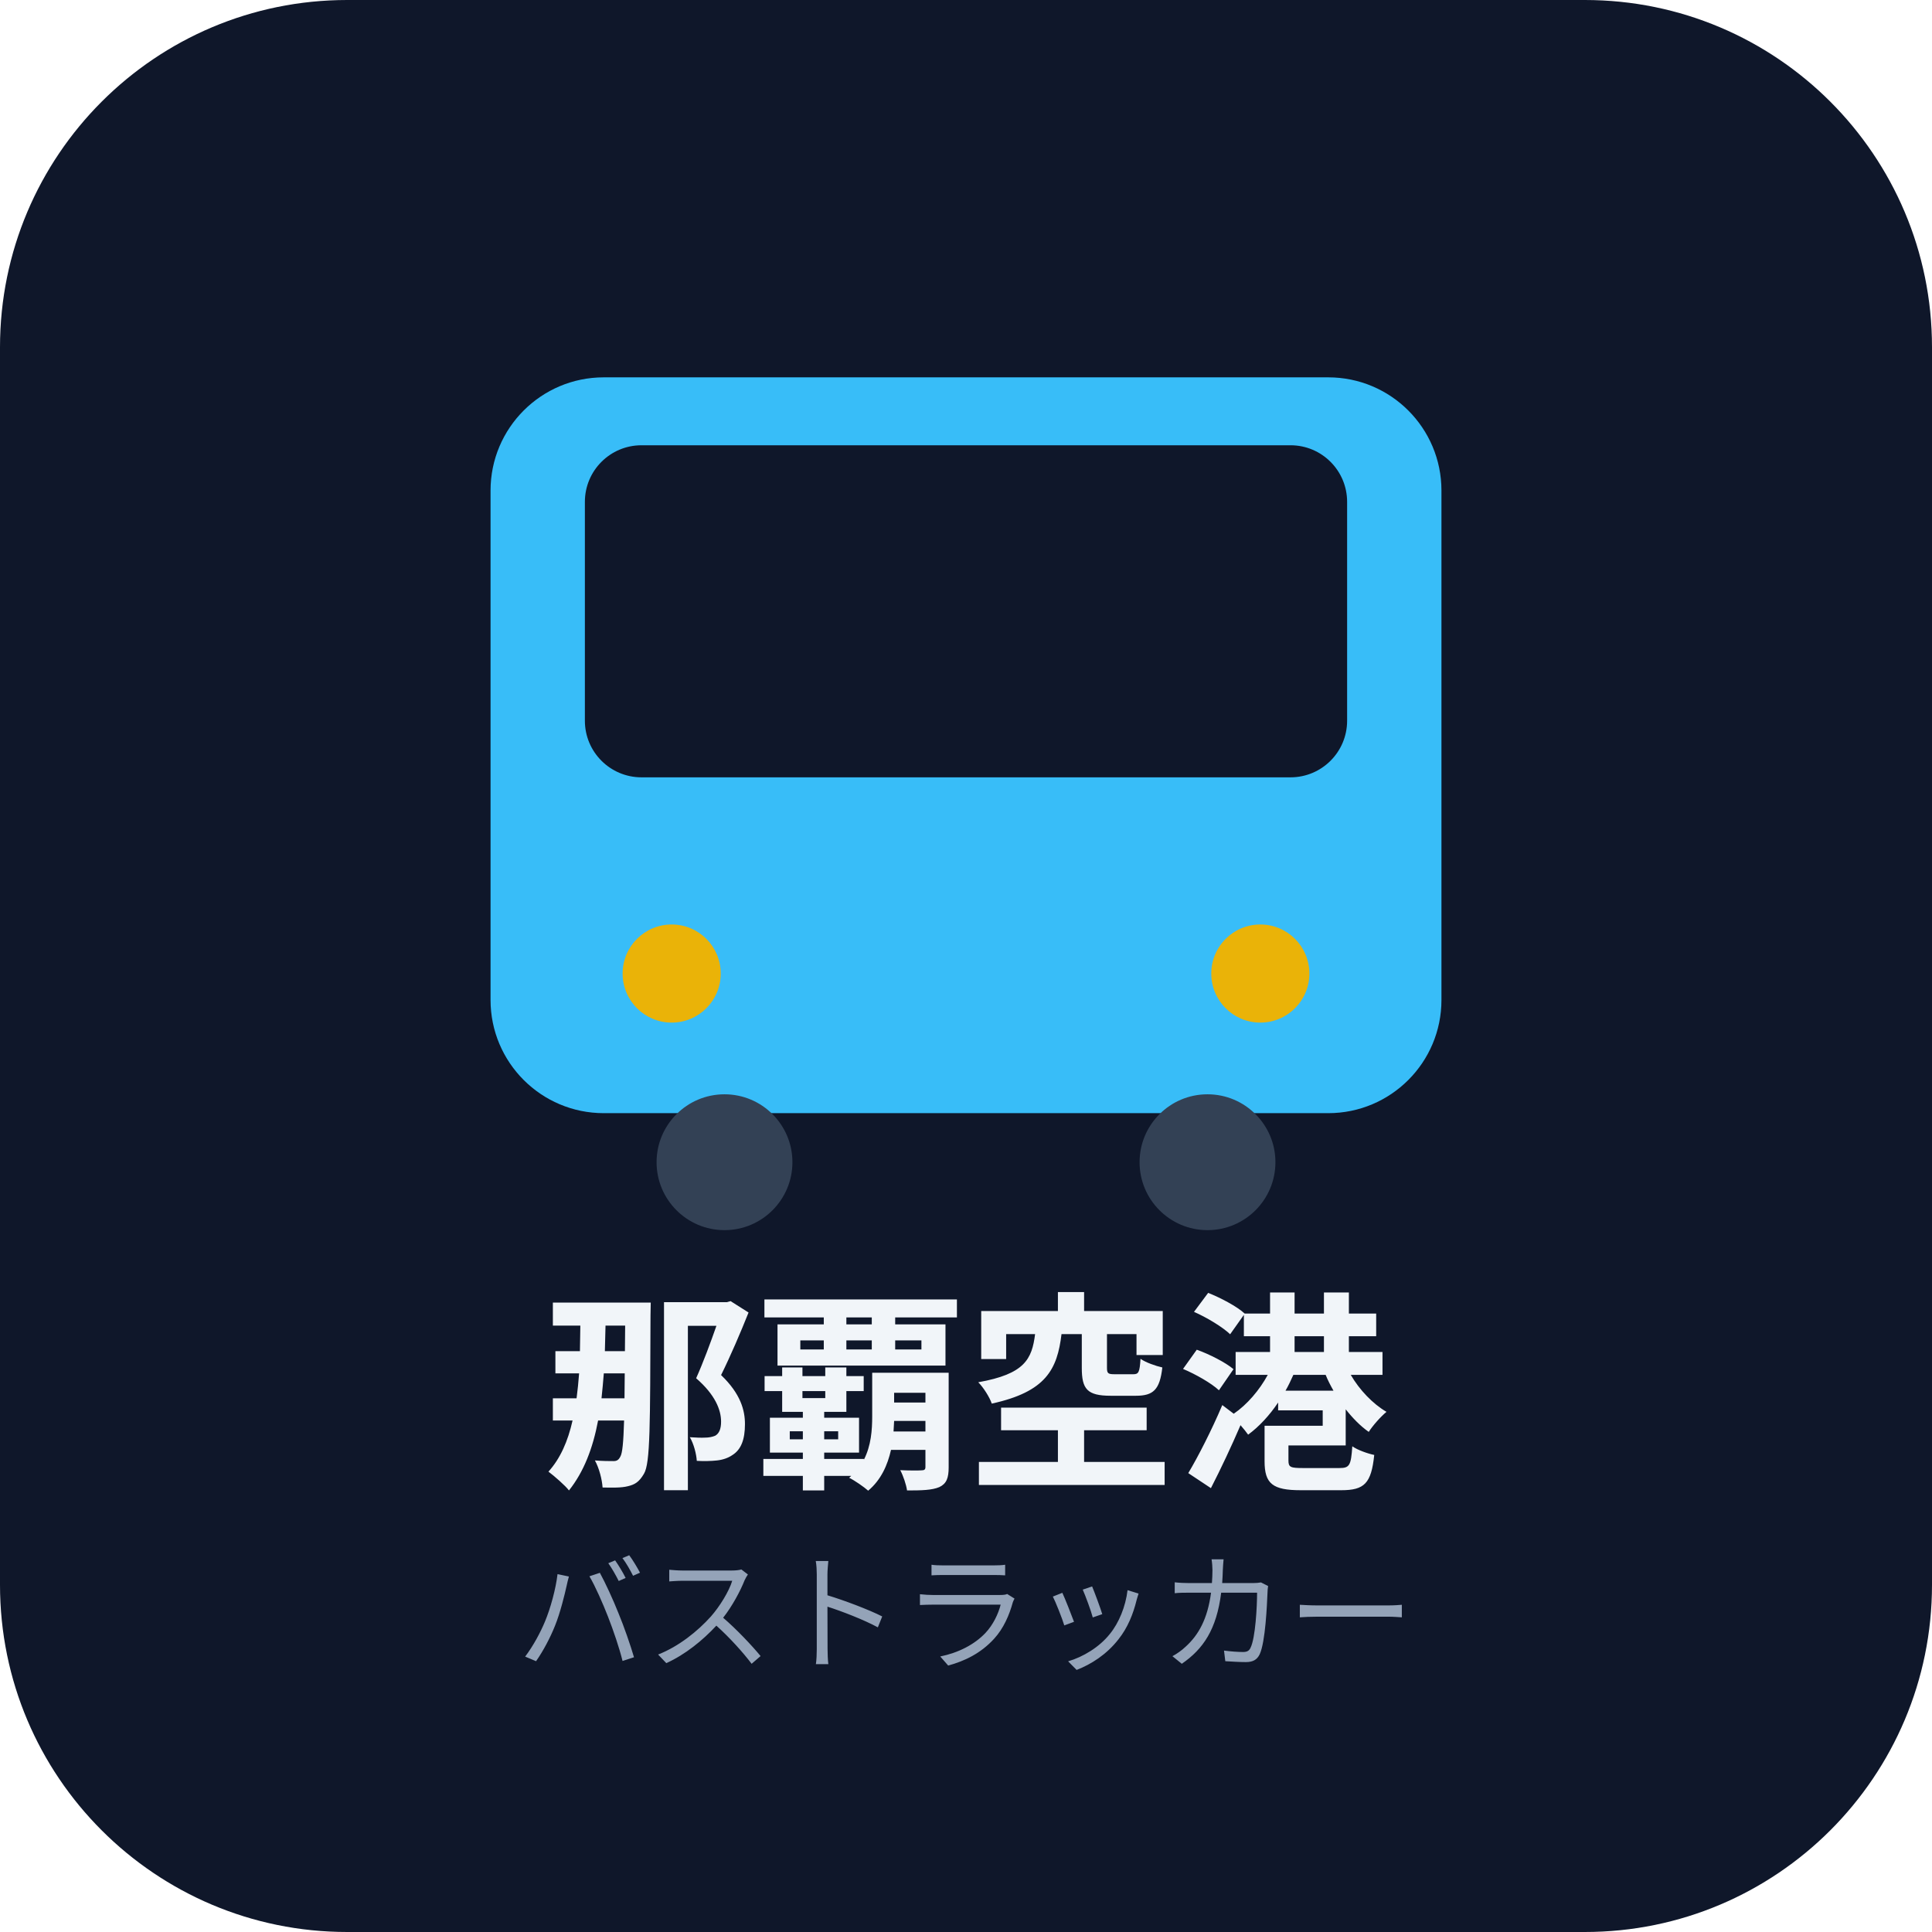
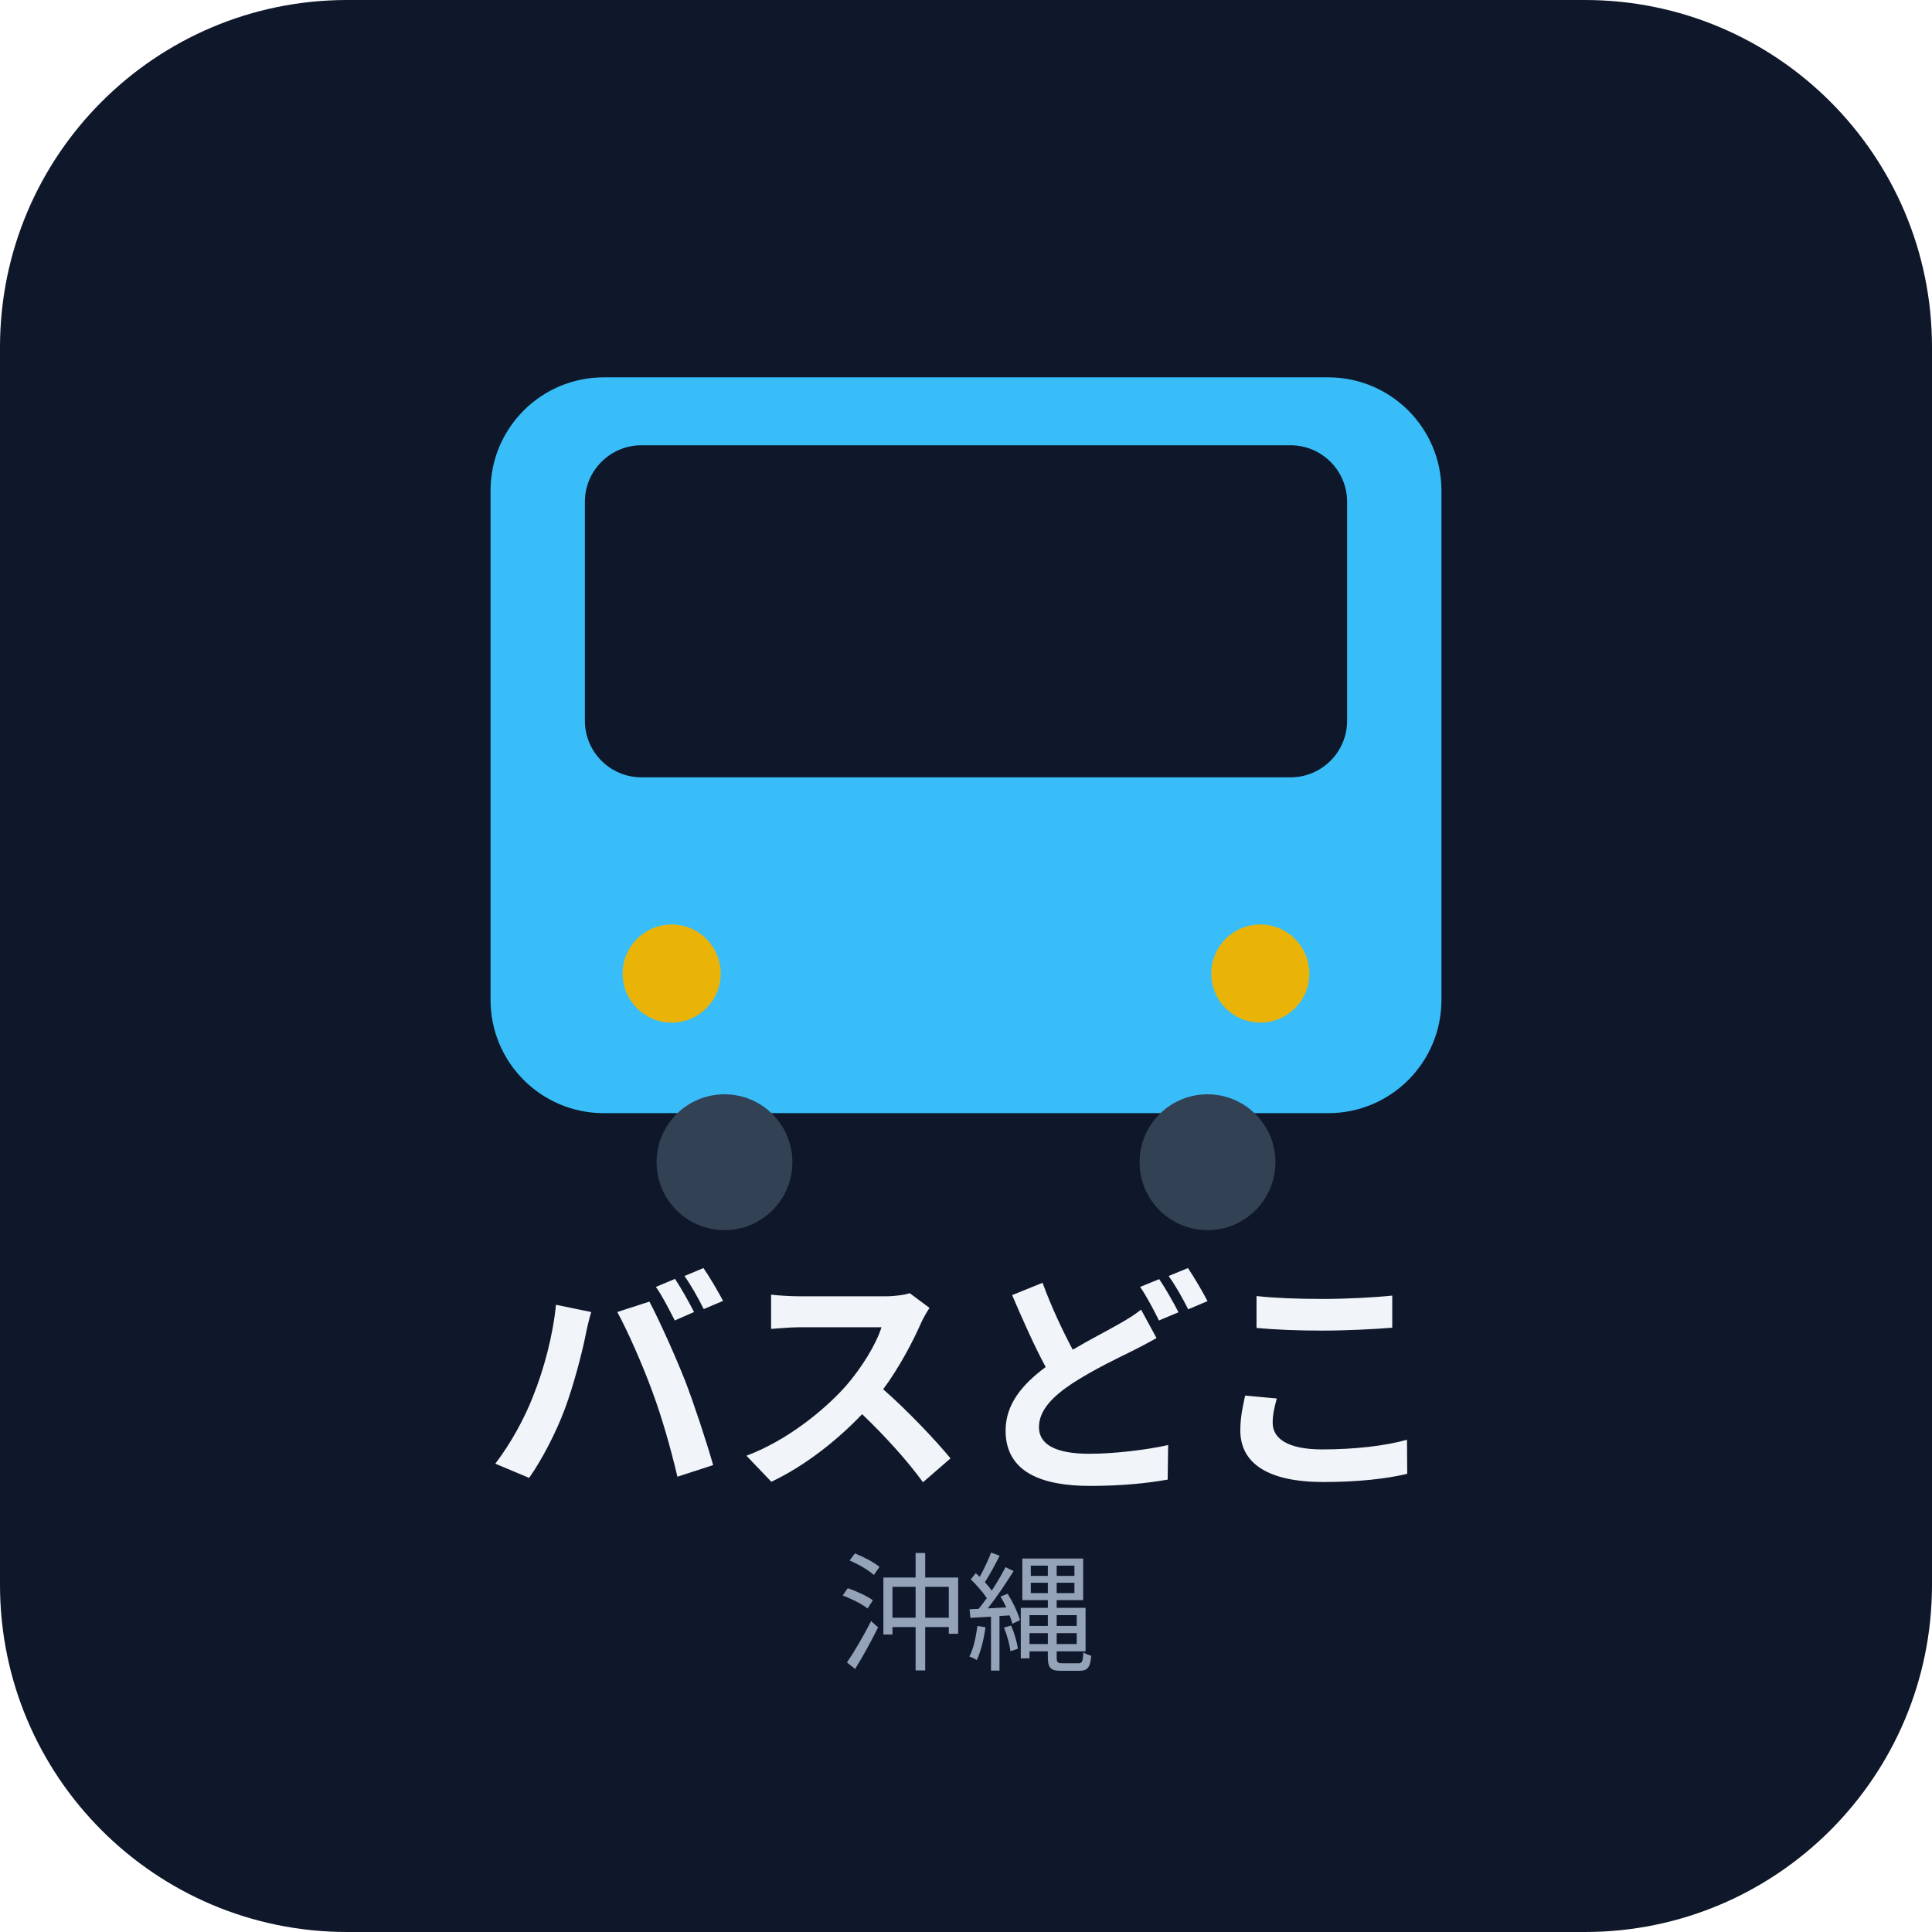
<svg xmlns="http://www.w3.org/2000/svg" viewBox="0 0 512 512">
  <rect width="512" height="512" rx="92" fill="#0f172a" />
  <rect x="130" y="100" width="252" height="195" rx="30" fill="#38bdf8" />
  <rect x="155" y="118" width="202" height="88" rx="15" fill="#0f172a" />
  <circle cx="178" cy="258" r="13" fill="#eab308" />
  <circle cx="334" cy="258" r="13" fill="#eab308" />
  <circle cx="192" cy="308" r="18" fill="#334155" />
  <circle cx="320" cy="308" r="18" fill="#334155" />
-   <text x="256" y="390" text-anchor="middle" fill="#f1f5f9" font-family="sans-serif" font-weight="bold" font-size="56">那覇空港</text>
-   <text x="256" y="440" text-anchor="middle" fill="#94a3b8" font-family="sans-serif" font-size="34">バストラッカー</text>
+   <text x="256" y="390" text-anchor="middle" fill="#f1f5f9" font-family="sans-serif" font-weight="bold" font-size="64">バスどこ</text>
+   <text x="256" y="440" text-anchor="middle" fill="#94a3b8" font-family="sans-serif" font-size="34">沖縄</text>
</svg>
